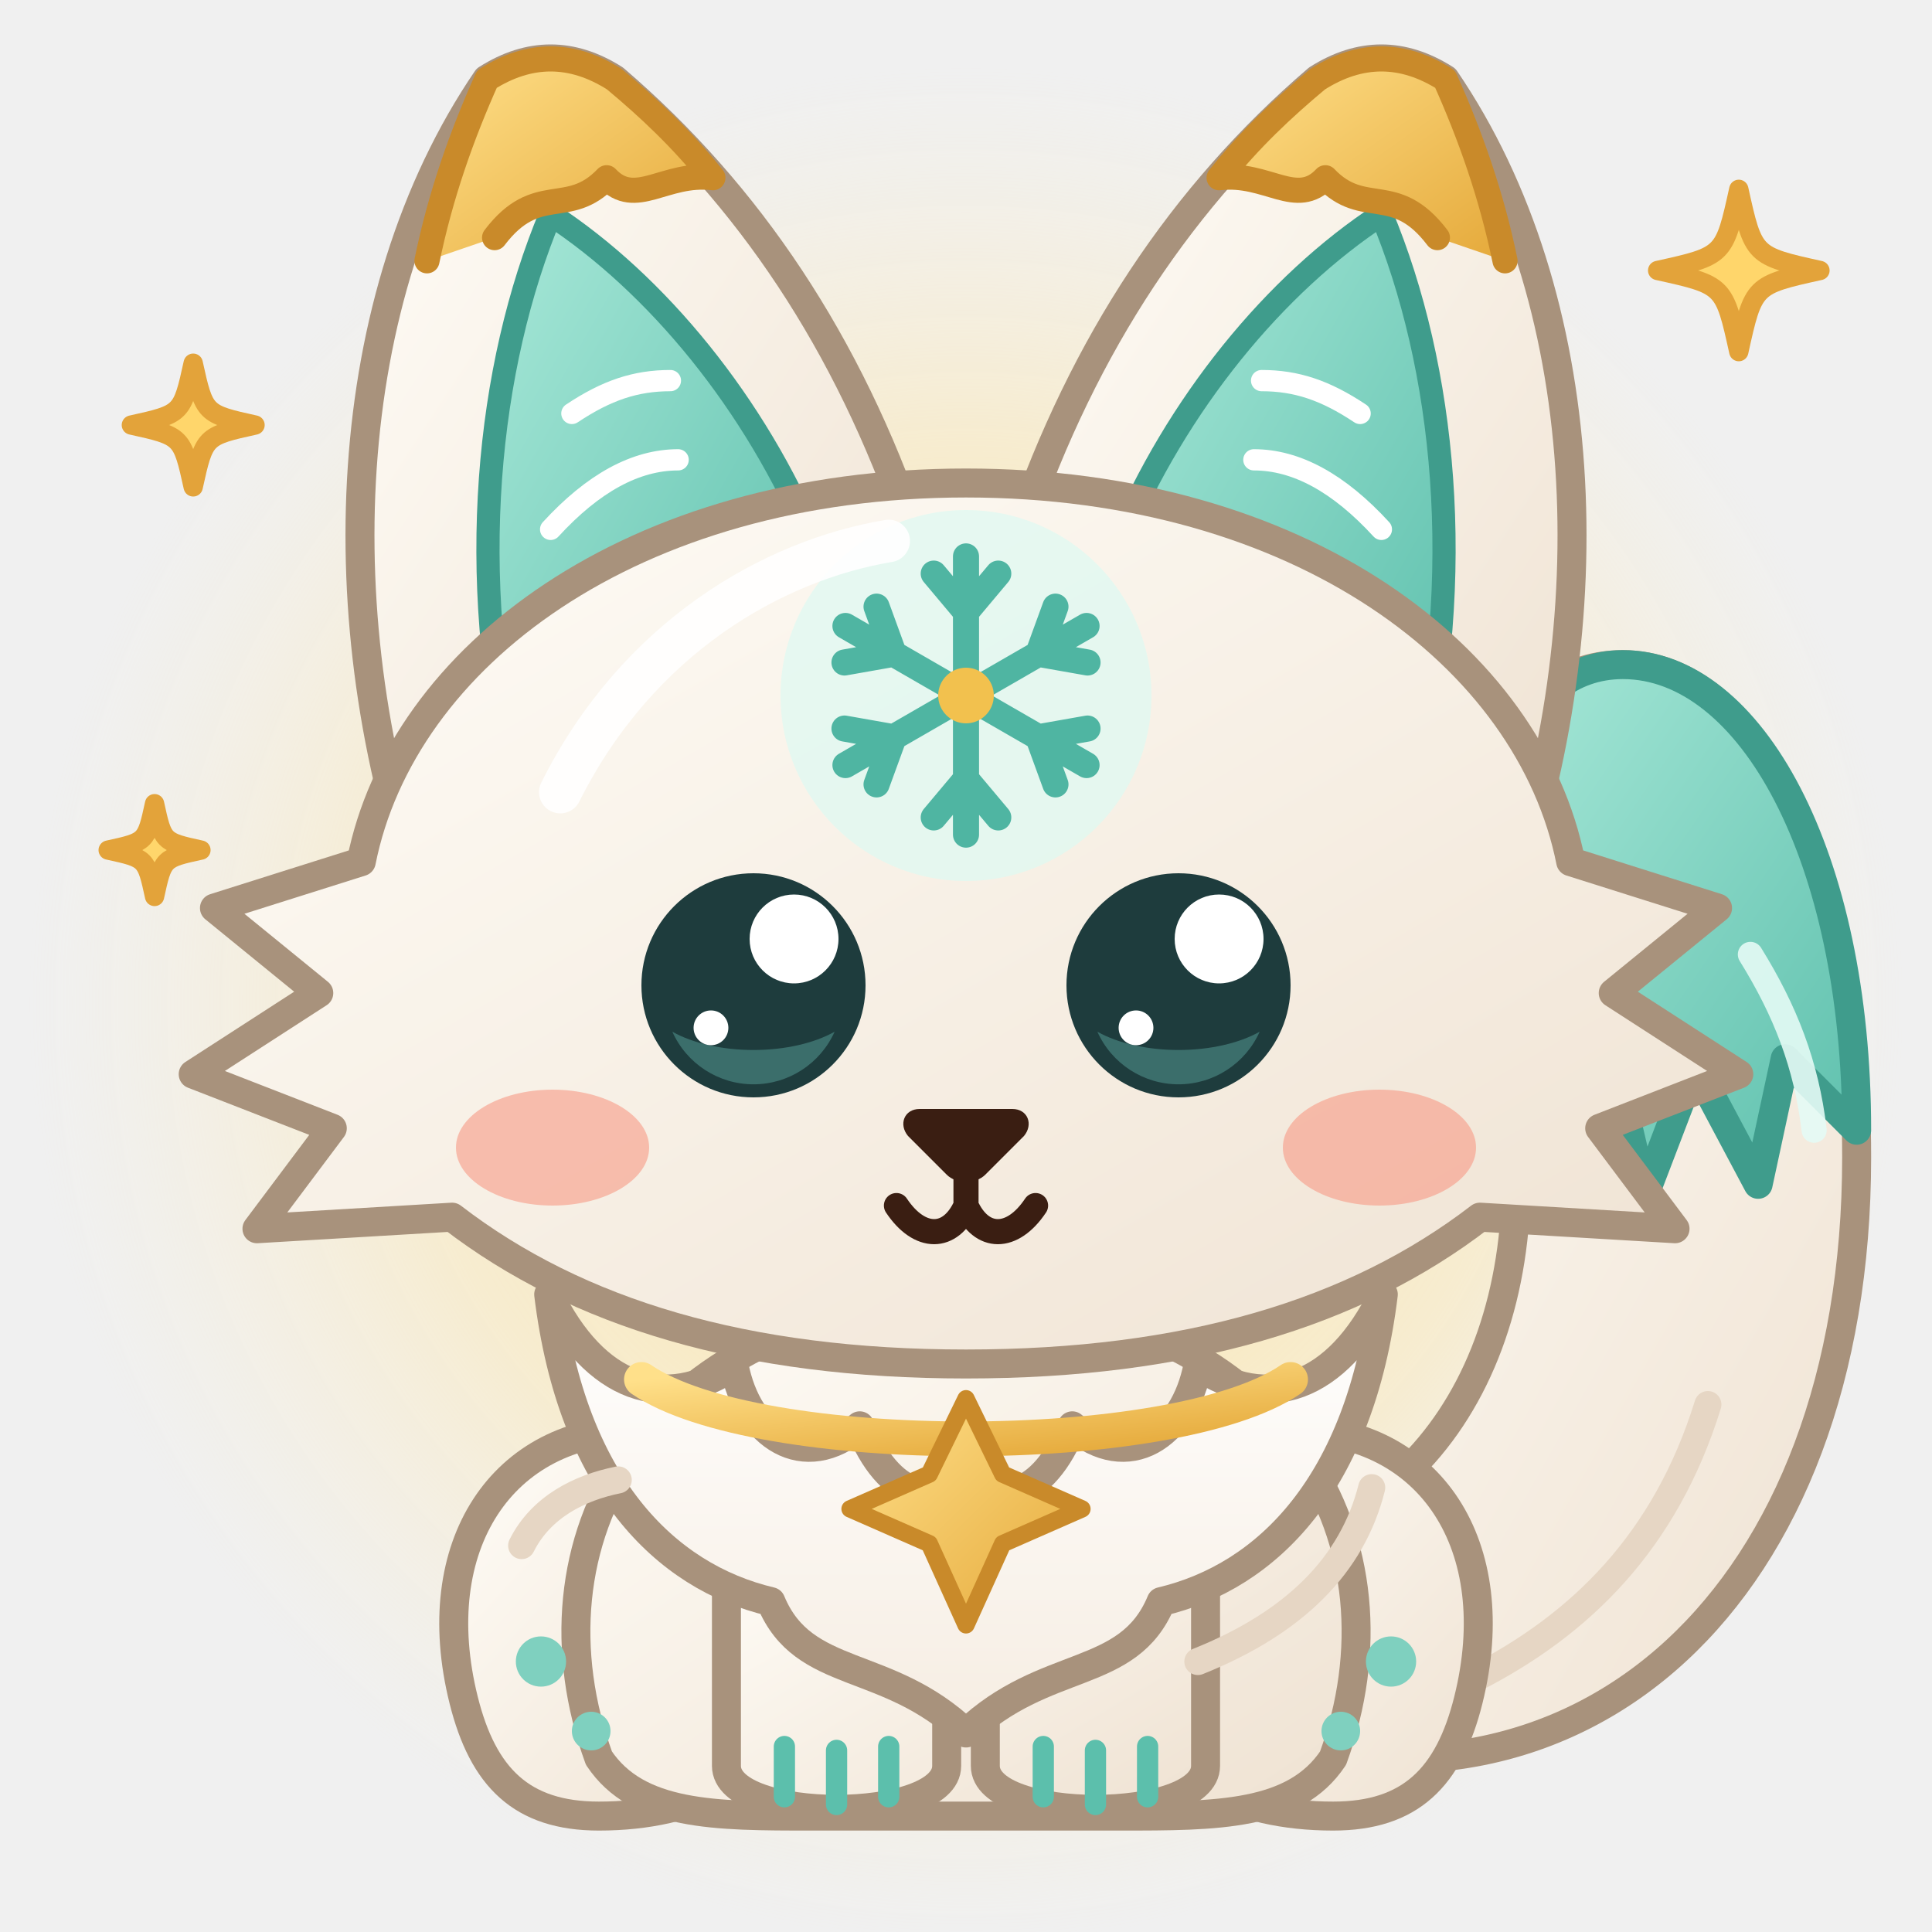
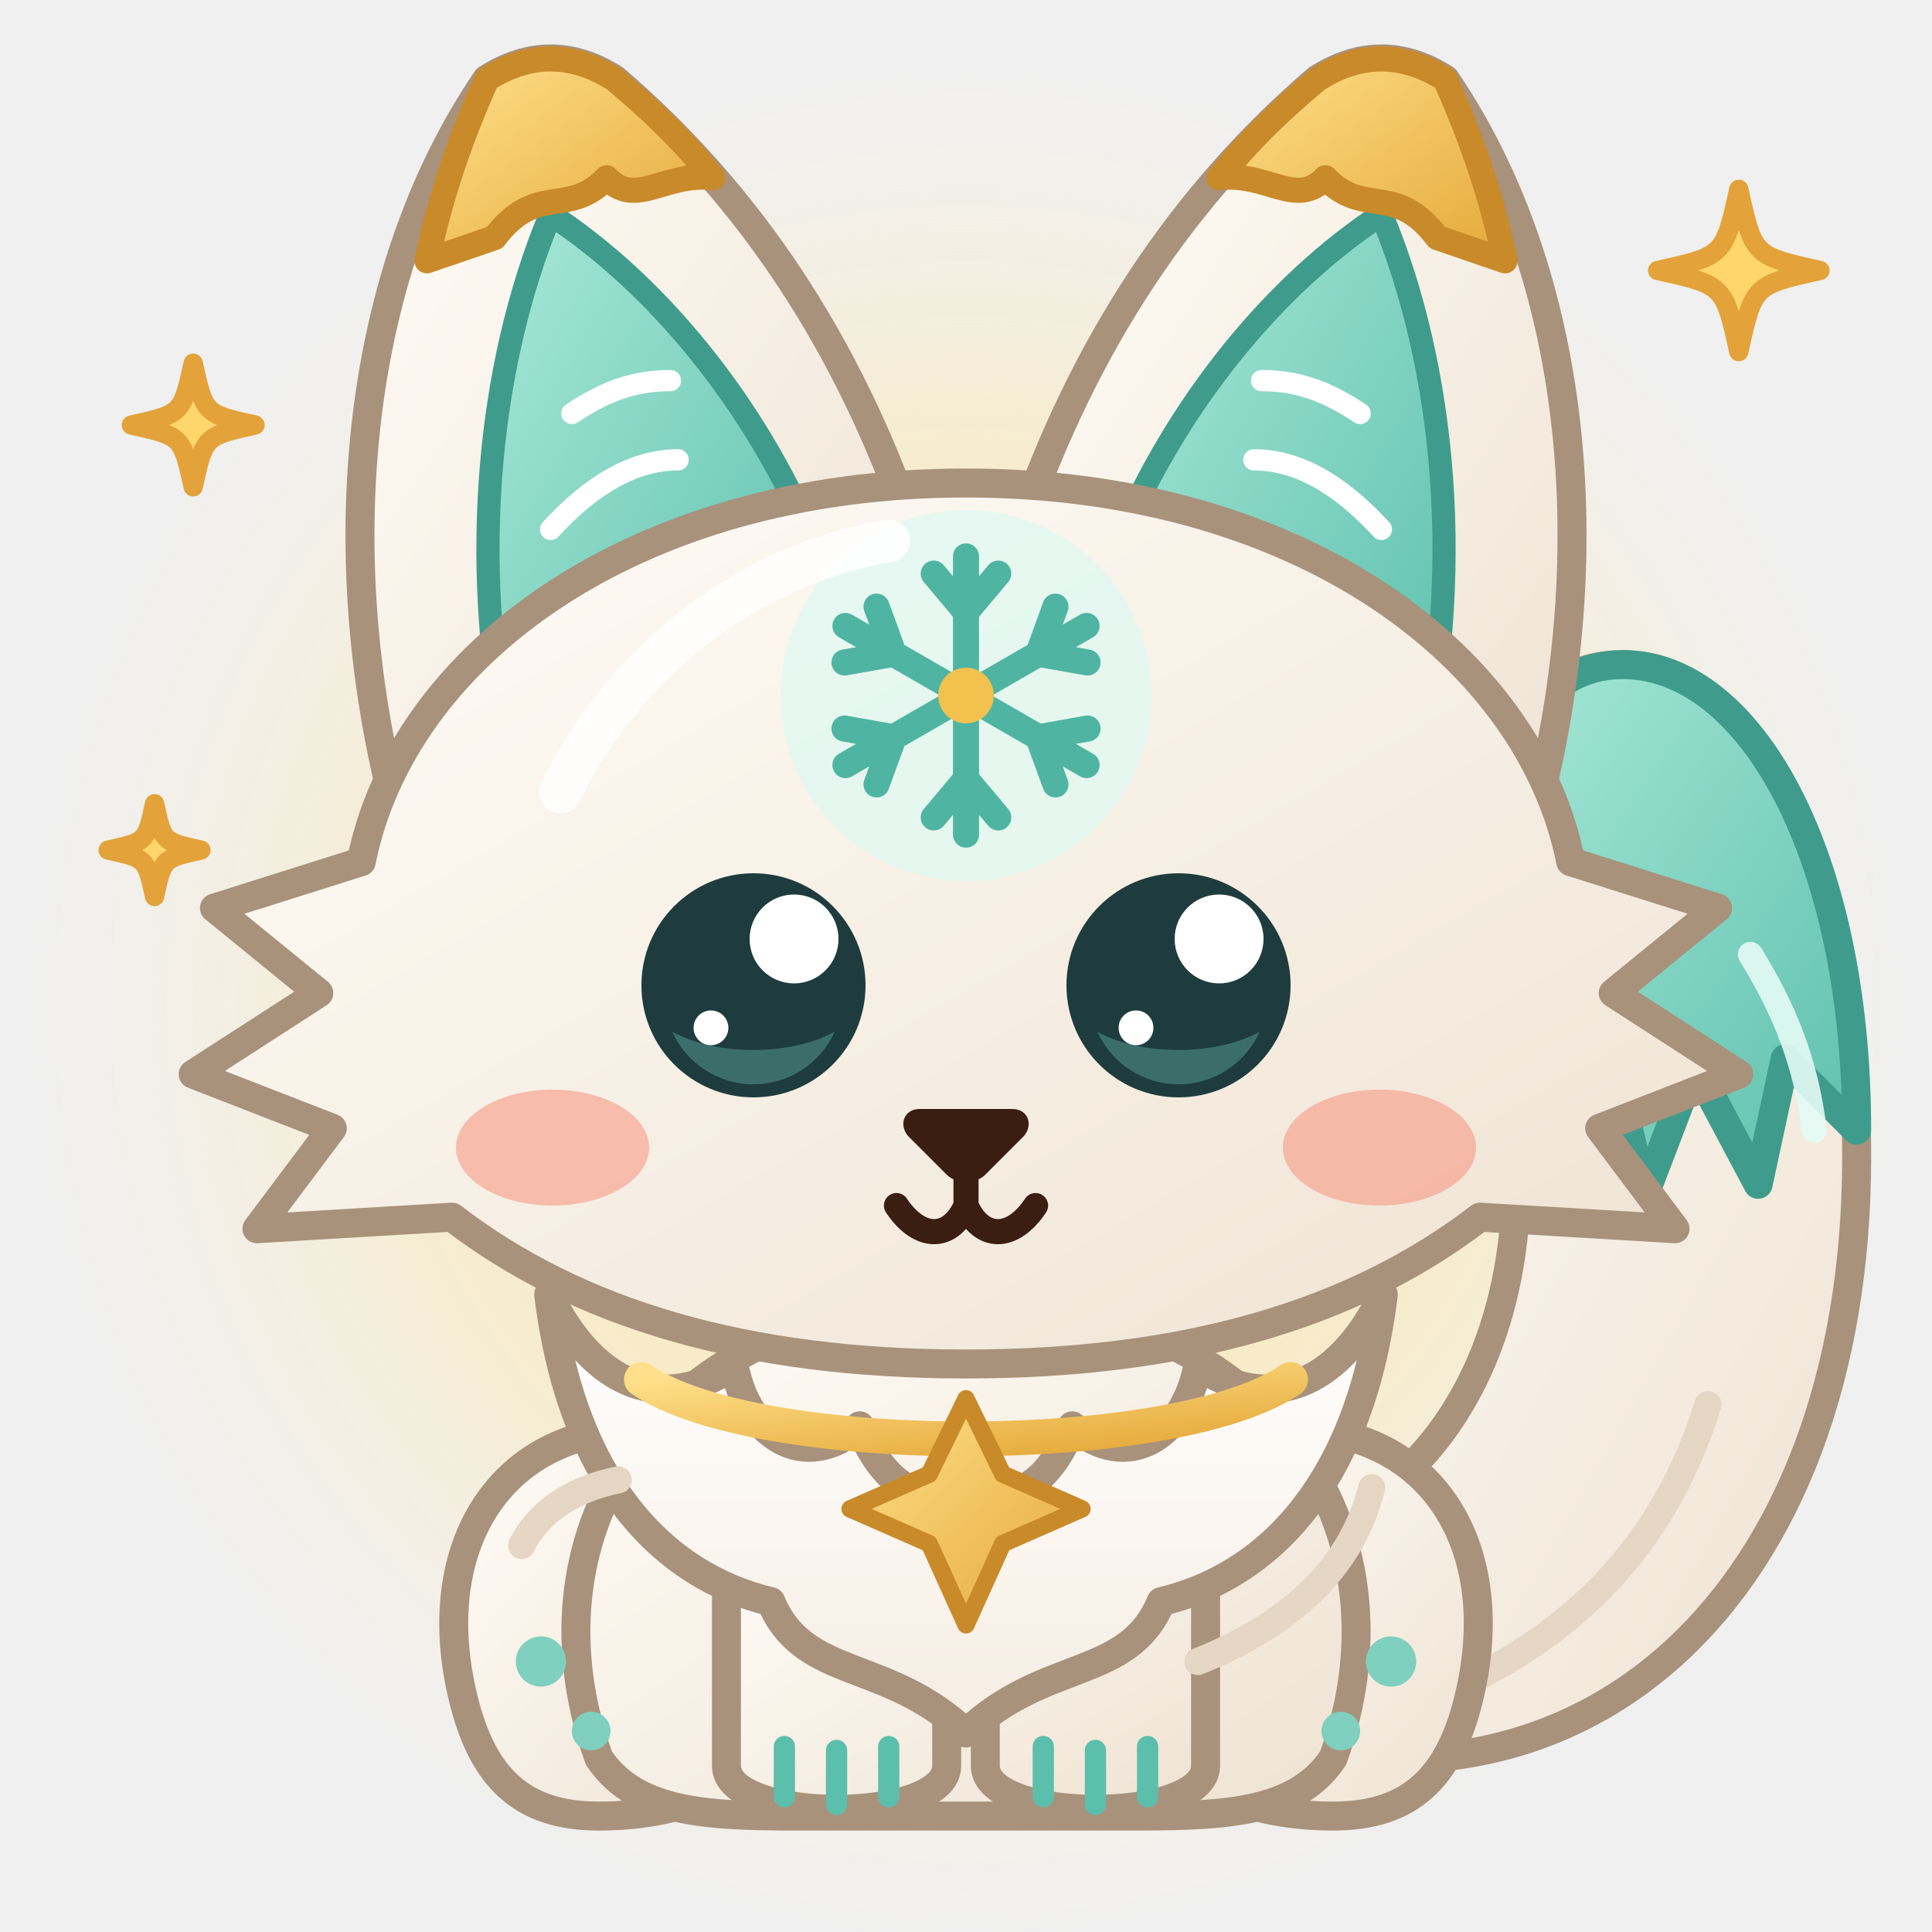
<svg xmlns="http://www.w3.org/2000/svg" viewBox="0 0 100 100" width="480" height="480">
  <defs>
    <linearGradient id="aurora-f5-fur" x1="0" y1="0" x2="1" y2="1">
      <stop offset="0" stop-color="#fffdf8" />
      <stop offset="1" stop-color="#efe2d2" />
    </linearGradient>
    <linearGradient id="aurora-f5-ruff" x1="0" y1="0" x2="0" y2="1">
      <stop offset="0" stop-color="#ffffff" />
      <stop offset="1" stop-color="#f6ede2" />
    </linearGradient>
    <linearGradient id="aurora-f5-mint" x1="0" y1="0" x2="1" y2="1">
      <stop offset="0" stop-color="#a8e8d8" />
      <stop offset="1" stop-color="#5cbfac" />
    </linearGradient>
    <linearGradient id="aurora-f5-gold" x1="0" y1="0" x2="1" y2="1">
      <stop offset="0" stop-color="#ffe08a" />
      <stop offset="1" stop-color="#e5a93a" />
    </linearGradient>
    <radialGradient id="aurora-f5-halo" cx=".5" cy=".5" r=".5">
      <stop offset="0" stop-color="#ffe49a" stop-opacity=".85" />
      <stop offset=".6" stop-color="#ffe7a8" stop-opacity=".45" />
      <stop offset="1" stop-color="#fff0c8" stop-opacity="0" />
    </radialGradient>
  </defs>
  <circle cx="50" cy="52" r="49" fill="url(#aurora-f5-halo)" />
  <g>
    <ellipse cx="82" cy="66" rx="12" ry="14" fill="url(#aurora-f5-halo)" opacity=".0" />
    <path d="M64.2 89.7 C81.8 95.4 96.1 82.6 96.1 59.9 96.1 44.3 90.6 34.4 84.0 34.4 77.4 34.4 75.2 42.9 77.4 52.8 80.7 65.6 76.3 77.0 66.4 79.8Z" fill="url(#aurora-f5-fur)" stroke="#a8927c" stroke-width="1.5" stroke-linejoin="round" stroke-linecap="round" />
    <path d="M77.8 50.0 C75.9 41.5 78.5 34.4 84.0 34.4 90.6 34.4 96.1 44.3 96.1 58.5 L92.4 54.8 91.0 61.3 87.7 55.1 85.1 61.9 83.3 54.2 80.0 58.2Z" fill="url(#aurora-f5-mint)" stroke="#3f9c8c" stroke-width="1.5" stroke-linejoin="round" stroke-linecap="round" />
    <path d="M88.4 72.7 C86.2 79.8 81.8 84.1 76.3 86.9" stroke="#e6d6c4" stroke-width="1.4" fill="none" stroke-linecap="round" opacity="1" />
    <path d="M90.6 49.4 C92.4 52.3 93.5 55.1 93.9 58.5" stroke="#e4fbf5" stroke-width="1.3" fill="none" stroke-linecap="round" opacity="0.9" />
    <path d="M24 88C22 80 26 74 33 74 40 74 43 81 41 88 40 92 36 94 31 94 27 94 25 92 24 88Z" fill="url(#aurora-f5-fur)" stroke="#a8927c" stroke-width="1.5" stroke-linejoin="round" stroke-linecap="round" />
    <path d="M76 88C78 80 74 74 67 74 60 74 57 81 59 88 60 92 64 94 69 94 73 94 75 92 76 88Z" fill="url(#aurora-f5-fur)" stroke="#a8927c" stroke-width="1.5" stroke-linejoin="round" stroke-linecap="round" />
    <path d="M31 91C27 80 33 68 50 67 67 68 73 80 69 91 67 94 63 94 58 94H42C37 94 33 94 31 91Z" fill="url(#aurora-f5-fur)" stroke="#a8927c" stroke-width="1.5" stroke-linejoin="round" stroke-linecap="round" />
    <path d="M37.6 79V91.4C37.6 94.4 49 94.4 49 91.4V79ZM51 79V91.4C51 94.4 62.4 94.4 62.4 91.4V79Z" fill="url(#aurora-f5-fur)" stroke="#a8927c" stroke-width="1.5" stroke-linejoin="round" stroke-linecap="round" />
    <path d="M40.6 93v-2.6M43.3 93.4v-2.8M46 93v-2.6M54 93v-2.6M56.7 93.4v-2.8M59.4 93v-2.6" stroke="#5cbfac" stroke-width="1.1" stroke-linecap="round" />
    <circle cx="28" cy="86" r="1.3" fill="#7fd0bf" />
    <circle cx="30.6" cy="89.6" r="1" fill="#7fd0bf" />
    <circle cx="72" cy="86" r="1.3" fill="#7fd0bf" />
    <circle cx="69.4" cy="89.6" r="1" fill="#7fd0bf" />
    <path d="M28.4 67.0 C30.8 71.9 34.4 73.1 38.0 70.7 38.7 74.3 41.6 76.3 44.5 73.8 45.9 77.5 48.8 78.5 50.0 75.5 51.2 78.5 54.1 77.5 55.5 73.8 58.4 76.3 61.3 74.3 62.0 70.7 65.6 73.1 69.2 71.9 71.6 67.0 70.4 76.8 65.6 81.6 60.1 82.9 58.4 87.0 54.1 85.8 50.0 89.7 45.9 85.8 41.6 87.0 39.9 82.9 34.4 81.6 29.6 76.8 28.4 67.0Z" fill="url(#aurora-f5-ruff)" stroke="#a8927c" stroke-width="1.5" stroke-linejoin="round" stroke-linecap="round" />
    <path d="M33.2 71.4 C39.2 75.5 60.8 75.5 66.8 71.4" stroke="url(#aurora-f5-gold)" stroke-width="1.8" fill="none" stroke-linecap="round" />
    <path d="M50.0 72.4 L51.9 76.3 56.0 78.1 51.9 79.9 50.0 84.1 48.1 79.9 44.0 78.1 48.1 76.3Z" fill="url(#aurora-f5-gold)" stroke="#c98a2a" stroke-width="0.9" stroke-linejoin="round" stroke-linecap="round" />
    <path d="M21.9 46.6 C16.8 32.2 17.5 15.4 25.2 4.1 27.4 2.7 29.6 2.7 31.8 4.1 38.8 10.1 43.9 17.8 47.2 27.4Z" fill="url(#aurora-f5-fur)" stroke="#a8927c" stroke-width="1.5" stroke-linejoin="round" stroke-linecap="round" />
    <path d="M78.1 46.6 C83.2 32.2 82.5 15.4 74.8 4.1 72.6 2.7 70.4 2.7 68.2 4.1 61.2 10.1 56.1 17.8 52.8 27.4Z" fill="url(#aurora-f5-fur)" stroke="#a8927c" stroke-width="1.5" stroke-linejoin="round" stroke-linecap="round" />
    <path d="M26.7 40.6 C24.1 29.8 25.2 19.0 28.5 11.1 34.0 14.7 39.1 20.9 42.1 28.1Z" fill="url(#aurora-f5-mint)" stroke="#3f9c8c" stroke-width="1.2" stroke-linejoin="round" stroke-linecap="round" />
    <path d="M73.3 40.6 C75.9 29.8 74.8 19.0 71.5 11.1 66.0 14.7 60.9 20.9 57.9 28.1Z" fill="url(#aurora-f5-mint)" stroke="#3f9c8c" stroke-width="1.2" stroke-linejoin="round" stroke-linecap="round" />
-     <path d="M22.1 13.5 C22.8 10.1 23.9 7.0 25.2 4.1 27.4 2.7 29.6 2.7 31.8 4.1 33.6 5.6 35.3 7.2 36.9 9.2 34.4 8.9 32.9 10.8 31.4 9.2 29.4 11.3 27.8 9.4 25.6 12.3 24.3 10.6Z" fill="url(#aurora-f5-gold)" stroke="#c98a2a" stroke-width="1.3" stroke-linejoin="round" stroke-linecap="round" />
-     <path d="M77.9 13.5 C77.2 10.1 76.1 7.0 74.8 4.1 72.6 2.7 70.4 2.7 68.2 4.1 66.4 5.6 64.7 7.2 63.1 9.2 65.6 8.9 67.1 10.8 68.6 9.2 70.6 11.3 72.2 9.4 74.4 12.3 75.7 10.6Z" fill="url(#aurora-f5-gold)" stroke="#c98a2a" stroke-width="1.3" stroke-linejoin="round" stroke-linecap="round" />
+     <path d="M22.1 13.5 C22.8 10.1 23.9 7.0 25.2 4.1 27.4 2.7 29.6 2.7 31.8 4.1 33.6 5.6 35.3 7.2 36.9 9.2 34.4 8.9 32.9 10.8 31.4 9.2 29.4 11.3 27.8 9.4 25.6 12.3Z" fill="url(#aurora-f5-gold)" stroke="#c98a2a" stroke-width="1.3" stroke-linejoin="round" stroke-linecap="round" />
+     <path d="M77.9 13.5 C77.2 10.1 76.1 7.0 74.8 4.1 72.6 2.7 70.4 2.7 68.2 4.1 66.4 5.6 64.7 7.2 63.1 9.2 65.6 8.9 67.1 10.8 68.6 9.2 70.6 11.3 72.2 9.4 74.4 12.3Z" fill="url(#aurora-f5-gold)" stroke="#c98a2a" stroke-width="1.3" stroke-linejoin="round" stroke-linecap="round" />
    <path d="M28.5 27.4 C30.7 25.0 32.9 23.8 35.1 23.8 M29.6 21.4 C31.4 20.2 32.9 19.7 34.7 19.7M71.5 27.4 C69.3 25.0 67.1 23.8 64.9 23.8 M70.4 21.4 C68.6 20.2 67.1 19.7 65.3 19.7" stroke="#fff" stroke-width="1.1" fill="none" stroke-linecap="round" opacity="1" />
    <path d="M50.0 25.0 C67.3 25.0 79.2 34.0 81.3 44.6 L88.9 47.0 83.5 51.4 90.0 55.6 82.8 58.4 86.7 63.6 76.6 63.0 C70.1 68.0 61.4 70.6 50.0 70.6 S29.9 68.0 23.4 63.0 L13.3 63.6 17.2 58.4 10.0 55.6 16.5 51.4 11.1 47.0 18.7 44.6 C20.8 34.0 32.7 25.0 50.0 25.0Z" fill="url(#aurora-f5-fur)" stroke="#a8927c" stroke-width="1.5" stroke-linejoin="round" stroke-linecap="round" />
    <circle cx="50" cy="36" r="9.6" fill="#ddfaf2" opacity=".7" />
    <path d="M50 36L50.00 28.80M50.00 31.68l1.67 -1.99M50.00 31.68l-1.67 -1.99M50 36L56.24 32.40M53.74 33.84l2.55 0.45M53.74 33.84l0.89 -2.44M50 36L56.24 39.60M53.74 38.16l0.89 2.44M53.74 38.16l2.55 -0.45M50 36L50.00 43.20M50.00 40.32l-1.67 1.99M50.00 40.32l1.67 1.99M50 36L43.76 39.60M46.26 38.16l-2.55 -0.45M46.26 38.16l-0.89 2.44M50 36L43.76 32.40M46.26 33.84l-0.89 -2.44M46.26 33.84l-2.55 0.45" stroke="#4fb5a2" stroke-width="1.35" stroke-linecap="round" fill="none" />
    <circle cx="50" cy="36" r="1.44" fill="#f2c14e" />
    <circle cx="39" cy="51" r="5.8" fill="#1e3c3d" />
    <path d="M34.8 53.4A4.6 4.6 0 0 0 43.2 53.4 5.6 2.8 0 0 1 34.8 53.4Z" fill="#4f8f8a" opacity=".6" />
    <circle cx="41.1" cy="48.6" r="2.3" fill="#fff" />
    <circle cx="36.8" cy="53.2" r=".9" fill="#fff" />
    <circle cx="61" cy="51" r="5.8" fill="#1e3c3d" />
    <path d="M56.8 53.4A4.6 4.6 0 0 0 65.2 53.4 5.6 2.8 0 0 1 56.8 53.4Z" fill="#4f8f8a" opacity=".6" />
    <circle cx="63.1" cy="48.6" r="2.3" fill="#fff" />
    <circle cx="58.8" cy="53.2" r=".9" fill="#fff" />
    <ellipse cx="28.6" cy="59.4" rx="5" ry="3" fill="#f79a86" opacity=".6" />
    <ellipse cx="71.4" cy="59.4" rx="5" ry="3" fill="#f79a86" opacity=".6" />
    <path d="M47.6 57.4h4.8c.8 0 1.1.8.6 1.4L51 60.8c-.5.5-1.5.5-2 0l-2-2c-.5-.6-.2-1.4.6-1.4z" fill="#3a1e12" />
    <path d="M50 61v1.2M46.4 62.4c1.2 1.8 2.8 1.8 3.6 0 .8 1.8 2.4 1.8 3.6 0" fill="none" stroke="#3a1e12" stroke-width="1.3" stroke-linecap="round" />
    <path d="M29 41c4-8 11-12 17-13" stroke="#fff" stroke-width="2.2" fill="none" stroke-linecap="round" opacity="0.9" />
    <path d="M62 86c5-2 8-5 9-9M27 80c1-2 3-3 5-3.4" stroke="#e6d6c4" stroke-width="1.4" fill="none" stroke-linecap="round" opacity="1" />
  </g>
  <path d="M90 9.8C90.76 13.24 90.76 13.24 94.2 14C90.76 14.76 90.76 14.76 90 18.2C89.24 14.76 89.24 14.76 85.8 14C89.24 13.24 89.24 13.24 90 9.8Z" fill="#ffd66b" stroke="#e3a33a" stroke-width="1" stroke-linejoin="round" />
  <path d="M10 18.8C10.58 21.42 10.58 21.42 13.2 22C10.58 22.58 10.58 22.58 10 25.2C9.42 22.58 9.42 22.58 6.8 22C9.42 21.42 9.42 21.42 10 18.8Z" fill="#ffd66b" stroke="#e3a33a" stroke-width="1" stroke-linejoin="round" />
  <path d="M8 41.6C8.43 43.57 8.43 43.57 10.4 44C8.43 44.43 8.43 44.43 8 46.4C7.57 44.43 7.57 44.43 5.6 44C7.57 43.57 7.57 43.57 8 41.6Z" fill="#ffd66b" stroke="#e3a33a" stroke-width="1" stroke-linejoin="round" />
</svg>
